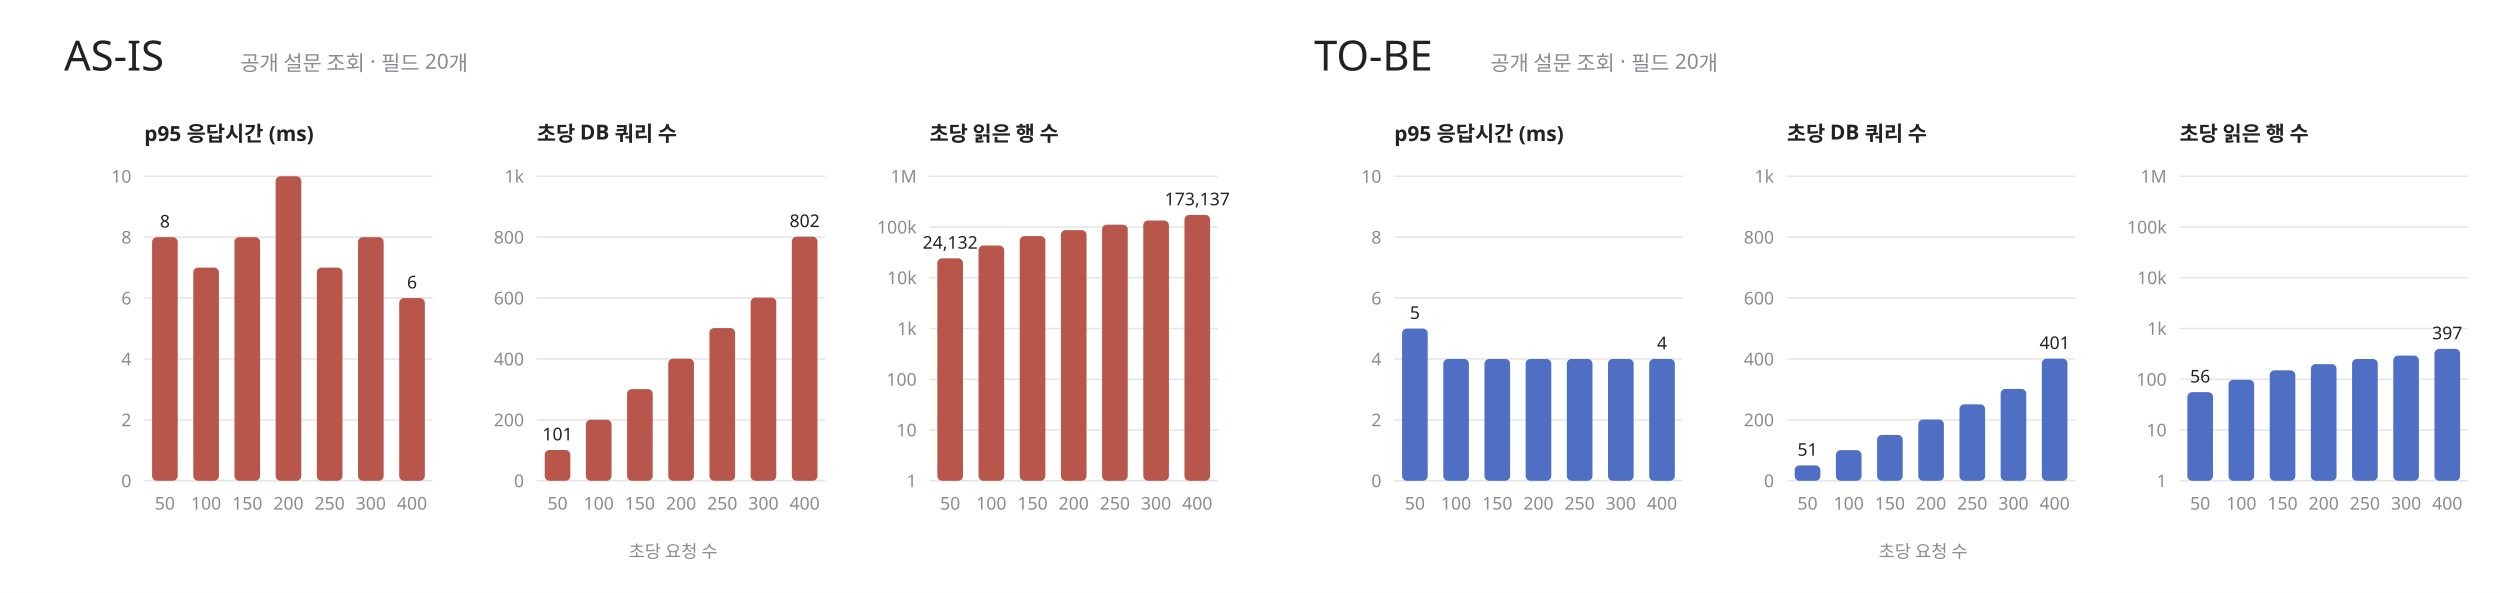
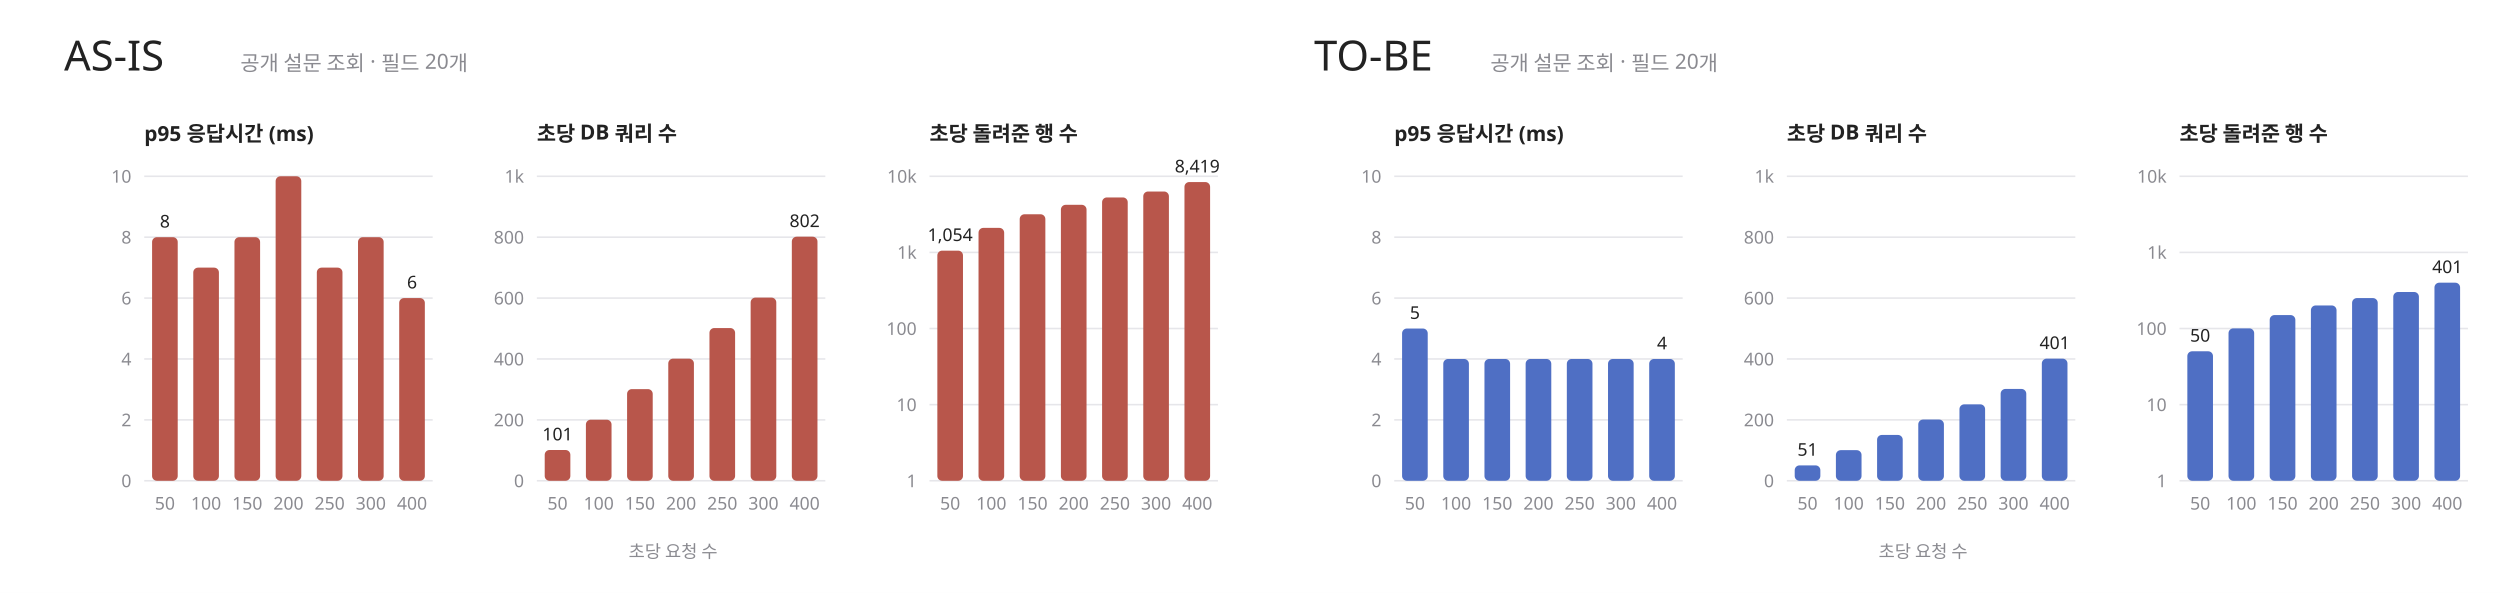
<svg xmlns="http://www.w3.org/2000/svg" width="1560" height="370" viewBox="0 0 1560 370" font-family="Pretendard, Apple SD Gothic Neo, Noto Sans KR, sans-serif">
  <rect width="1560" height="370" fill="#ffffff" />
  <text x="40" y="44" font-size="26" fill="#222222">AS-IS</text>
  <text x="150" y="44" font-size="13" fill="#8a8a90">공개 설문 조회 · 필드 20개</text>
  <text x="90" y="88" font-size="13" font-weight="700" fill="#222222">p95 응답시간 (ms)</text>
  <line x1="90" y1="300.0" x2="270" y2="300.0" stroke="#e6e6ea" stroke-width="1" />
  <text x="82" y="304.0" font-size="11" text-anchor="end" fill="#8a8a90">0</text>
  <line x1="90" y1="262.0" x2="270" y2="262.0" stroke="#e6e6ea" stroke-width="1" />
  <text x="82" y="266.0" font-size="11" text-anchor="end" fill="#8a8a90">2</text>
  <line x1="90" y1="224.0" x2="270" y2="224.0" stroke="#e6e6ea" stroke-width="1" />
  <text x="82" y="228.0" font-size="11" text-anchor="end" fill="#8a8a90">4</text>
  <line x1="90" y1="186.0" x2="270" y2="186.0" stroke="#e6e6ea" stroke-width="1" />
  <text x="82" y="190.0" font-size="11" text-anchor="end" fill="#8a8a90">6</text>
  <line x1="90" y1="148.0" x2="270" y2="148.0" stroke="#e6e6ea" stroke-width="1" />
  <text x="82" y="152.0" font-size="11" text-anchor="end" fill="#8a8a90">8</text>
  <line x1="90" y1="110.0" x2="270" y2="110.0" stroke="#e6e6ea" stroke-width="1" />
  <text x="82" y="114.0" font-size="11" text-anchor="end" fill="#8a8a90">10</text>
  <rect x="94.9" y="148.0" width="16" height="152.0" rx="3" fill="#b8564b" />
  <text x="102.9" y="142.0" font-size="11" text-anchor="middle" fill="#222222">8</text>
  <text x="102.9" y="318" font-size="11" text-anchor="middle" fill="#8a8a90">50</text>
  <rect x="120.6" y="167.0" width="16" height="133.0" rx="3" fill="#b8564b" />
  <text x="128.6" y="318" font-size="11" text-anchor="middle" fill="#8a8a90">100</text>
  <rect x="146.3" y="148.0" width="16" height="152.0" rx="3" fill="#b8564b" />
  <text x="154.3" y="318" font-size="11" text-anchor="middle" fill="#8a8a90">150</text>
  <rect x="172.0" y="110.0" width="16" height="190.0" rx="3" fill="#b8564b" />
  <text x="180.0" y="318" font-size="11" text-anchor="middle" fill="#8a8a90">200</text>
  <rect x="197.7" y="167.0" width="16" height="133.0" rx="3" fill="#b8564b" />
  <text x="205.7" y="318" font-size="11" text-anchor="middle" fill="#8a8a90">250</text>
  <rect x="223.4" y="148.0" width="16" height="152.0" rx="3" fill="#b8564b" />
  <text x="231.4" y="318" font-size="11" text-anchor="middle" fill="#8a8a90">300</text>
  <rect x="249.1" y="186.0" width="16" height="114.0" rx="3" fill="#b8564b" />
  <text x="257.1" y="180.0" font-size="11" text-anchor="middle" fill="#222222">6</text>
  <text x="257.1" y="318" font-size="11" text-anchor="middle" fill="#8a8a90">400</text>
  <text x="335" y="88" font-size="13" font-weight="700" fill="#222222">초당 DB 쿼리 수</text>
  <line x1="335" y1="300.0" x2="515" y2="300.0" stroke="#e6e6ea" stroke-width="1" />
  <text x="327" y="304.0" font-size="11" text-anchor="end" fill="#8a8a90">0</text>
  <line x1="335" y1="262.0" x2="515" y2="262.0" stroke="#e6e6ea" stroke-width="1" />
  <text x="327" y="266.0" font-size="11" text-anchor="end" fill="#8a8a90">200</text>
  <line x1="335" y1="224.0" x2="515" y2="224.0" stroke="#e6e6ea" stroke-width="1" />
  <text x="327" y="228.0" font-size="11" text-anchor="end" fill="#8a8a90">400</text>
  <line x1="335" y1="186.0" x2="515" y2="186.0" stroke="#e6e6ea" stroke-width="1" />
  <text x="327" y="190.0" font-size="11" text-anchor="end" fill="#8a8a90">600</text>
  <line x1="335" y1="148.0" x2="515" y2="148.0" stroke="#e6e6ea" stroke-width="1" />
  <text x="327" y="152.0" font-size="11" text-anchor="end" fill="#8a8a90">800</text>
  <line x1="335" y1="110.0" x2="515" y2="110.0" stroke="#e6e6ea" stroke-width="1" />
  <text x="327" y="114.0" font-size="11" text-anchor="end" fill="#8a8a90">1k</text>
  <rect x="339.9" y="280.8" width="16" height="19.2" rx="3" fill="#b8564b" />
  <text x="347.9" y="274.8" font-size="11" text-anchor="middle" fill="#222222">101</text>
  <text x="347.9" y="318" font-size="11" text-anchor="middle" fill="#8a8a90">50</text>
  <rect x="365.6" y="261.9" width="16" height="38.1" rx="3" fill="#b8564b" />
  <text x="373.6" y="318" font-size="11" text-anchor="middle" fill="#8a8a90">100</text>
  <rect x="391.3" y="242.8" width="16" height="57.2" rx="3" fill="#b8564b" />
  <text x="399.3" y="318" font-size="11" text-anchor="middle" fill="#8a8a90">150</text>
  <rect x="417.0" y="223.8" width="16" height="76.2" rx="3" fill="#b8564b" />
  <text x="425.0" y="318" font-size="11" text-anchor="middle" fill="#8a8a90">200</text>
  <rect x="442.7" y="204.7" width="16" height="95.3" rx="3" fill="#b8564b" />
  <text x="450.7" y="318" font-size="11" text-anchor="middle" fill="#8a8a90">250</text>
  <rect x="468.4" y="185.7" width="16" height="114.3" rx="3" fill="#b8564b" />
  <text x="476.4" y="318" font-size="11" text-anchor="middle" fill="#8a8a90">300</text>
  <rect x="494.1" y="147.7" width="16" height="152.3" rx="3" fill="#b8564b" />
  <text x="502.1" y="141.7" font-size="11" text-anchor="middle" fill="#222222">802</text>
  <text x="502.1" y="318" font-size="11" text-anchor="middle" fill="#8a8a90">400</text>
-   <text x="580" y="88" font-size="13" font-weight="700" fill="#222222">초당 읽은 행 수</text>
+   <text x="580" y="88" font-size="13" font-weight="700" fill="#222222">초당 돌려준 행 수</text>
  <line x1="580" y1="300.0" x2="760" y2="300.0" stroke="#e6e6ea" stroke-width="1" />
  <text x="572" y="304.0" font-size="11" text-anchor="end" fill="#8a8a90">1</text>
-   <line x1="580" y1="268.3" x2="760" y2="268.3" stroke="#e6e6ea" stroke-width="1" />
-   <text x="572" y="272.3" font-size="11" text-anchor="end" fill="#8a8a90">10</text>
-   <line x1="580" y1="236.7" x2="760" y2="236.7" stroke="#e6e6ea" stroke-width="1" />
-   <text x="572" y="240.7" font-size="11" text-anchor="end" fill="#8a8a90">100</text>
+   <line x1="580" y1="252.5" x2="760" y2="252.5" stroke="#e6e6ea" stroke-width="1" />
+   <text x="572" y="256.5" font-size="11" text-anchor="end" fill="#8a8a90">10</text>
  <line x1="580" y1="205.0" x2="760" y2="205.0" stroke="#e6e6ea" stroke-width="1" />
-   <text x="572" y="209.0" font-size="11" text-anchor="end" fill="#8a8a90">1k</text>
-   <line x1="580" y1="173.3" x2="760" y2="173.3" stroke="#e6e6ea" stroke-width="1" />
-   <text x="572" y="177.3" font-size="11" text-anchor="end" fill="#8a8a90">10k</text>
-   <line x1="580" y1="141.7" x2="760" y2="141.7" stroke="#e6e6ea" stroke-width="1" />
-   <text x="572" y="145.7" font-size="11" text-anchor="end" fill="#8a8a90">100k</text>
+   <text x="572" y="209.0" font-size="11" text-anchor="end" fill="#8a8a90">100</text>
+   <line x1="580" y1="157.5" x2="760" y2="157.5" stroke="#e6e6ea" stroke-width="1" />
+   <text x="572" y="161.5" font-size="11" text-anchor="end" fill="#8a8a90">1k</text>
  <line x1="580" y1="110.0" x2="760" y2="110.0" stroke="#e6e6ea" stroke-width="1" />
-   <text x="572" y="114.0" font-size="11" text-anchor="end" fill="#8a8a90">1M</text>
-   <rect x="584.9" y="161.2" width="16" height="138.8" rx="3" fill="#b8564b" />
-   <text x="592.9" y="155.2" font-size="11" text-anchor="middle" fill="#222222">24,132</text>
+   <text x="572" y="114.0" font-size="11" text-anchor="end" fill="#8a8a90">10k</text>
+   <rect x="584.9" y="156.4" width="16" height="143.6" rx="3" fill="#b8564b" />
+   <text x="592.9" y="150.4" font-size="11" text-anchor="middle" fill="#222222">1,054</text>
  <text x="592.9" y="318" font-size="11" text-anchor="middle" fill="#8a8a90">50</text>
-   <rect x="610.6" y="153.2" width="16" height="146.8" rx="3" fill="#b8564b" />
+   <rect x="610.6" y="142.2" width="16" height="157.8" rx="3" fill="#b8564b" />
  <text x="618.6" y="318" font-size="11" text-anchor="middle" fill="#8a8a90">100</text>
-   <rect x="636.3" y="147.3" width="16" height="152.7" rx="3" fill="#b8564b" />
+   <rect x="636.3" y="133.7" width="16" height="166.3" rx="3" fill="#b8564b" />
  <text x="644.3" y="318" font-size="11" text-anchor="middle" fill="#8a8a90">150</text>
-   <rect x="662.0" y="143.6" width="16" height="156.4" rx="3" fill="#b8564b" />
+   <rect x="662.0" y="127.8" width="16" height="172.2" rx="3" fill="#b8564b" />
  <text x="670.0" y="318" font-size="11" text-anchor="middle" fill="#8a8a90">200</text>
-   <rect x="687.7" y="140.2" width="16" height="159.8" rx="3" fill="#b8564b" />
+   <rect x="687.7" y="123.2" width="16" height="176.8" rx="3" fill="#b8564b" />
  <text x="695.7" y="318" font-size="11" text-anchor="middle" fill="#8a8a90">250</text>
-   <rect x="713.4" y="137.6" width="16" height="162.4" rx="3" fill="#b8564b" />
+   <rect x="713.4" y="119.5" width="16" height="180.5" rx="3" fill="#b8564b" />
  <text x="721.4" y="318" font-size="11" text-anchor="middle" fill="#8a8a90">300</text>
-   <rect x="739.1" y="134.1" width="16" height="165.9" rx="3" fill="#b8564b" />
-   <text x="747.1" y="128.1" font-size="11" text-anchor="middle" fill="#222222">173,137</text>
+   <rect x="739.1" y="113.6" width="16" height="186.4" rx="3" fill="#b8564b" />
+   <text x="747.1" y="107.6" font-size="11" text-anchor="middle" fill="#222222">8,419</text>
  <text x="747.1" y="318" font-size="11" text-anchor="middle" fill="#8a8a90">400</text>
  <text x="420" y="348" font-size="11" text-anchor="middle" fill="#8a8a90">초당 요청 수</text>
  <text x="820" y="44" font-size="26" fill="#222222">TO-BE</text>
  <text x="930" y="44" font-size="13" fill="#8a8a90">공개 설문 조회 · 필드 20개</text>
  <text x="870" y="88" font-size="13" font-weight="700" fill="#222222">p95 응답시간 (ms)</text>
  <line x1="870" y1="300.0" x2="1050" y2="300.0" stroke="#e6e6ea" stroke-width="1" />
  <text x="862" y="304.0" font-size="11" text-anchor="end" fill="#8a8a90">0</text>
  <line x1="870" y1="262.0" x2="1050" y2="262.0" stroke="#e6e6ea" stroke-width="1" />
  <text x="862" y="266.0" font-size="11" text-anchor="end" fill="#8a8a90">2</text>
  <line x1="870" y1="224.0" x2="1050" y2="224.0" stroke="#e6e6ea" stroke-width="1" />
  <text x="862" y="228.0" font-size="11" text-anchor="end" fill="#8a8a90">4</text>
  <line x1="870" y1="186.0" x2="1050" y2="186.0" stroke="#e6e6ea" stroke-width="1" />
  <text x="862" y="190.0" font-size="11" text-anchor="end" fill="#8a8a90">6</text>
  <line x1="870" y1="148.0" x2="1050" y2="148.0" stroke="#e6e6ea" stroke-width="1" />
  <text x="862" y="152.0" font-size="11" text-anchor="end" fill="#8a8a90">8</text>
  <line x1="870" y1="110.0" x2="1050" y2="110.0" stroke="#e6e6ea" stroke-width="1" />
  <text x="862" y="114.0" font-size="11" text-anchor="end" fill="#8a8a90">10</text>
  <rect x="874.9" y="205.0" width="16" height="95.0" rx="3" fill="#4f6fc4" />
  <text x="882.9" y="199.0" font-size="11" text-anchor="middle" fill="#222222">5</text>
  <text x="882.9" y="318" font-size="11" text-anchor="middle" fill="#8a8a90">50</text>
  <rect x="900.6" y="224.0" width="16" height="76.0" rx="3" fill="#4f6fc4" />
  <text x="908.6" y="318" font-size="11" text-anchor="middle" fill="#8a8a90">100</text>
  <rect x="926.3" y="224.0" width="16" height="76.0" rx="3" fill="#4f6fc4" />
  <text x="934.3" y="318" font-size="11" text-anchor="middle" fill="#8a8a90">150</text>
  <rect x="952.0" y="224.0" width="16" height="76.0" rx="3" fill="#4f6fc4" />
  <text x="960.0" y="318" font-size="11" text-anchor="middle" fill="#8a8a90">200</text>
  <rect x="977.7" y="224.0" width="16" height="76.0" rx="3" fill="#4f6fc4" />
  <text x="985.7" y="318" font-size="11" text-anchor="middle" fill="#8a8a90">250</text>
  <rect x="1003.4" y="224.0" width="16" height="76.0" rx="3" fill="#4f6fc4" />
  <text x="1011.4" y="318" font-size="11" text-anchor="middle" fill="#8a8a90">300</text>
  <rect x="1029.1" y="224.0" width="16" height="76.0" rx="3" fill="#4f6fc4" />
  <text x="1037.1" y="218.0" font-size="11" text-anchor="middle" fill="#222222">4</text>
  <text x="1037.1" y="318" font-size="11" text-anchor="middle" fill="#8a8a90">400</text>
  <text x="1115" y="88" font-size="13" font-weight="700" fill="#222222">초당 DB 쿼리 수</text>
  <line x1="1115" y1="300.0" x2="1295" y2="300.0" stroke="#e6e6ea" stroke-width="1" />
  <text x="1107" y="304.0" font-size="11" text-anchor="end" fill="#8a8a90">0</text>
  <line x1="1115" y1="262.0" x2="1295" y2="262.0" stroke="#e6e6ea" stroke-width="1" />
  <text x="1107" y="266.0" font-size="11" text-anchor="end" fill="#8a8a90">200</text>
  <line x1="1115" y1="224.0" x2="1295" y2="224.0" stroke="#e6e6ea" stroke-width="1" />
  <text x="1107" y="228.0" font-size="11" text-anchor="end" fill="#8a8a90">400</text>
  <line x1="1115" y1="186.0" x2="1295" y2="186.0" stroke="#e6e6ea" stroke-width="1" />
  <text x="1107" y="190.0" font-size="11" text-anchor="end" fill="#8a8a90">600</text>
  <line x1="1115" y1="148.0" x2="1295" y2="148.0" stroke="#e6e6ea" stroke-width="1" />
  <text x="1107" y="152.0" font-size="11" text-anchor="end" fill="#8a8a90">800</text>
  <line x1="1115" y1="110.0" x2="1295" y2="110.0" stroke="#e6e6ea" stroke-width="1" />
  <text x="1107" y="114.0" font-size="11" text-anchor="end" fill="#8a8a90">1k</text>
  <rect x="1119.9" y="290.4" width="16" height="9.6" rx="3" fill="#4f6fc4" />
  <text x="1127.9" y="284.4" font-size="11" text-anchor="middle" fill="#222222">51</text>
  <text x="1127.9" y="318" font-size="11" text-anchor="middle" fill="#8a8a90">50</text>
  <rect x="1145.6" y="280.9" width="16" height="19.1" rx="3" fill="#4f6fc4" />
  <text x="1153.6" y="318" font-size="11" text-anchor="middle" fill="#8a8a90">100</text>
  <rect x="1171.3" y="271.4" width="16" height="28.6" rx="3" fill="#4f6fc4" />
  <text x="1179.3" y="318" font-size="11" text-anchor="middle" fill="#8a8a90">150</text>
  <rect x="1197.0" y="261.8" width="16" height="38.2" rx="3" fill="#4f6fc4" />
  <text x="1205.0" y="318" font-size="11" text-anchor="middle" fill="#8a8a90">200</text>
  <rect x="1222.7" y="252.3" width="16" height="47.7" rx="3" fill="#4f6fc4" />
  <text x="1230.7" y="318" font-size="11" text-anchor="middle" fill="#8a8a90">250</text>
  <rect x="1248.4" y="242.7" width="16" height="57.3" rx="3" fill="#4f6fc4" />
  <text x="1256.4" y="318" font-size="11" text-anchor="middle" fill="#8a8a90">300</text>
  <rect x="1274.1" y="223.8" width="16" height="76.2" rx="3" fill="#4f6fc4" />
  <text x="1282.1" y="217.8" font-size="11" text-anchor="middle" fill="#222222">401</text>
  <text x="1282.1" y="318" font-size="11" text-anchor="middle" fill="#8a8a90">400</text>
-   <text x="1360" y="88" font-size="13" font-weight="700" fill="#222222">초당 읽은 행 수</text>
+   <text x="1360" y="88" font-size="13" font-weight="700" fill="#222222">초당 돌려준 행 수</text>
  <line x1="1360" y1="300.0" x2="1540" y2="300.0" stroke="#e6e6ea" stroke-width="1" />
  <text x="1352" y="304.0" font-size="11" text-anchor="end" fill="#8a8a90">1</text>
-   <line x1="1360" y1="268.3" x2="1540" y2="268.3" stroke="#e6e6ea" stroke-width="1" />
-   <text x="1352" y="272.3" font-size="11" text-anchor="end" fill="#8a8a90">10</text>
-   <line x1="1360" y1="236.7" x2="1540" y2="236.7" stroke="#e6e6ea" stroke-width="1" />
-   <text x="1352" y="240.7" font-size="11" text-anchor="end" fill="#8a8a90">100</text>
+   <line x1="1360" y1="252.5" x2="1540" y2="252.5" stroke="#e6e6ea" stroke-width="1" />
+   <text x="1352" y="256.5" font-size="11" text-anchor="end" fill="#8a8a90">10</text>
  <line x1="1360" y1="205.0" x2="1540" y2="205.0" stroke="#e6e6ea" stroke-width="1" />
-   <text x="1352" y="209.0" font-size="11" text-anchor="end" fill="#8a8a90">1k</text>
-   <line x1="1360" y1="173.3" x2="1540" y2="173.3" stroke="#e6e6ea" stroke-width="1" />
-   <text x="1352" y="177.3" font-size="11" text-anchor="end" fill="#8a8a90">10k</text>
-   <line x1="1360" y1="141.7" x2="1540" y2="141.7" stroke="#e6e6ea" stroke-width="1" />
-   <text x="1352" y="145.7" font-size="11" text-anchor="end" fill="#8a8a90">100k</text>
+   <text x="1352" y="209.0" font-size="11" text-anchor="end" fill="#8a8a90">100</text>
+   <line x1="1360" y1="157.5" x2="1540" y2="157.5" stroke="#e6e6ea" stroke-width="1" />
+   <text x="1352" y="161.5" font-size="11" text-anchor="end" fill="#8a8a90">1k</text>
  <line x1="1360" y1="110.0" x2="1540" y2="110.0" stroke="#e6e6ea" stroke-width="1" />
-   <text x="1352" y="114.0" font-size="11" text-anchor="end" fill="#8a8a90">1M</text>
-   <rect x="1364.9" y="244.7" width="16" height="55.3" rx="3" fill="#4f6fc4" />
-   <text x="1372.9" y="238.7" font-size="11" text-anchor="middle" fill="#222222">56</text>
+   <text x="1352" y="114.0" font-size="11" text-anchor="end" fill="#8a8a90">10k</text>
+   <rect x="1364.9" y="219.2" width="16" height="80.8" rx="3" fill="#4f6fc4" />
+   <text x="1372.9" y="213.2" font-size="11" text-anchor="middle" fill="#222222">50</text>
  <text x="1372.9" y="318" font-size="11" text-anchor="middle" fill="#8a8a90">50</text>
-   <rect x="1390.6" y="237.0" width="16" height="63.0" rx="3" fill="#4f6fc4" />
+   <rect x="1390.6" y="204.9" width="16" height="95.1" rx="3" fill="#4f6fc4" />
  <text x="1398.6" y="318" font-size="11" text-anchor="middle" fill="#8a8a90">100</text>
-   <rect x="1416.3" y="231.1" width="16" height="68.9" rx="3" fill="#4f6fc4" />
+   <rect x="1416.3" y="196.6" width="16" height="103.4" rx="3" fill="#4f6fc4" />
  <text x="1424.3" y="318" font-size="11" text-anchor="middle" fill="#8a8a90">150</text>
-   <rect x="1442.0" y="227.2" width="16" height="72.8" rx="3" fill="#4f6fc4" />
+   <rect x="1442.0" y="190.6" width="16" height="109.4" rx="3" fill="#4f6fc4" />
  <text x="1450.0" y="318" font-size="11" text-anchor="middle" fill="#8a8a90">200</text>
-   <rect x="1467.7" y="224.0" width="16" height="76.0" rx="3" fill="#4f6fc4" />
+   <rect x="1467.7" y="186.0" width="16" height="114.0" rx="3" fill="#4f6fc4" />
  <text x="1475.7" y="318" font-size="11" text-anchor="middle" fill="#8a8a90">250</text>
-   <rect x="1493.4" y="221.9" width="16" height="78.1" rx="3" fill="#4f6fc4" />
+   <rect x="1493.4" y="182.2" width="16" height="117.8" rx="3" fill="#4f6fc4" />
  <text x="1501.4" y="318" font-size="11" text-anchor="middle" fill="#8a8a90">300</text>
-   <rect x="1519.1" y="217.7" width="16" height="82.3" rx="3" fill="#4f6fc4" />
-   <text x="1527.1" y="211.7" font-size="11" text-anchor="middle" fill="#222222">397</text>
+   <rect x="1519.1" y="176.4" width="16" height="123.6" rx="3" fill="#4f6fc4" />
+   <text x="1527.1" y="170.4" font-size="11" text-anchor="middle" fill="#222222">401</text>
  <text x="1527.1" y="318" font-size="11" text-anchor="middle" fill="#8a8a90">400</text>
  <text x="1200" y="348" font-size="11" text-anchor="middle" fill="#8a8a90">초당 요청 수</text>
</svg>
